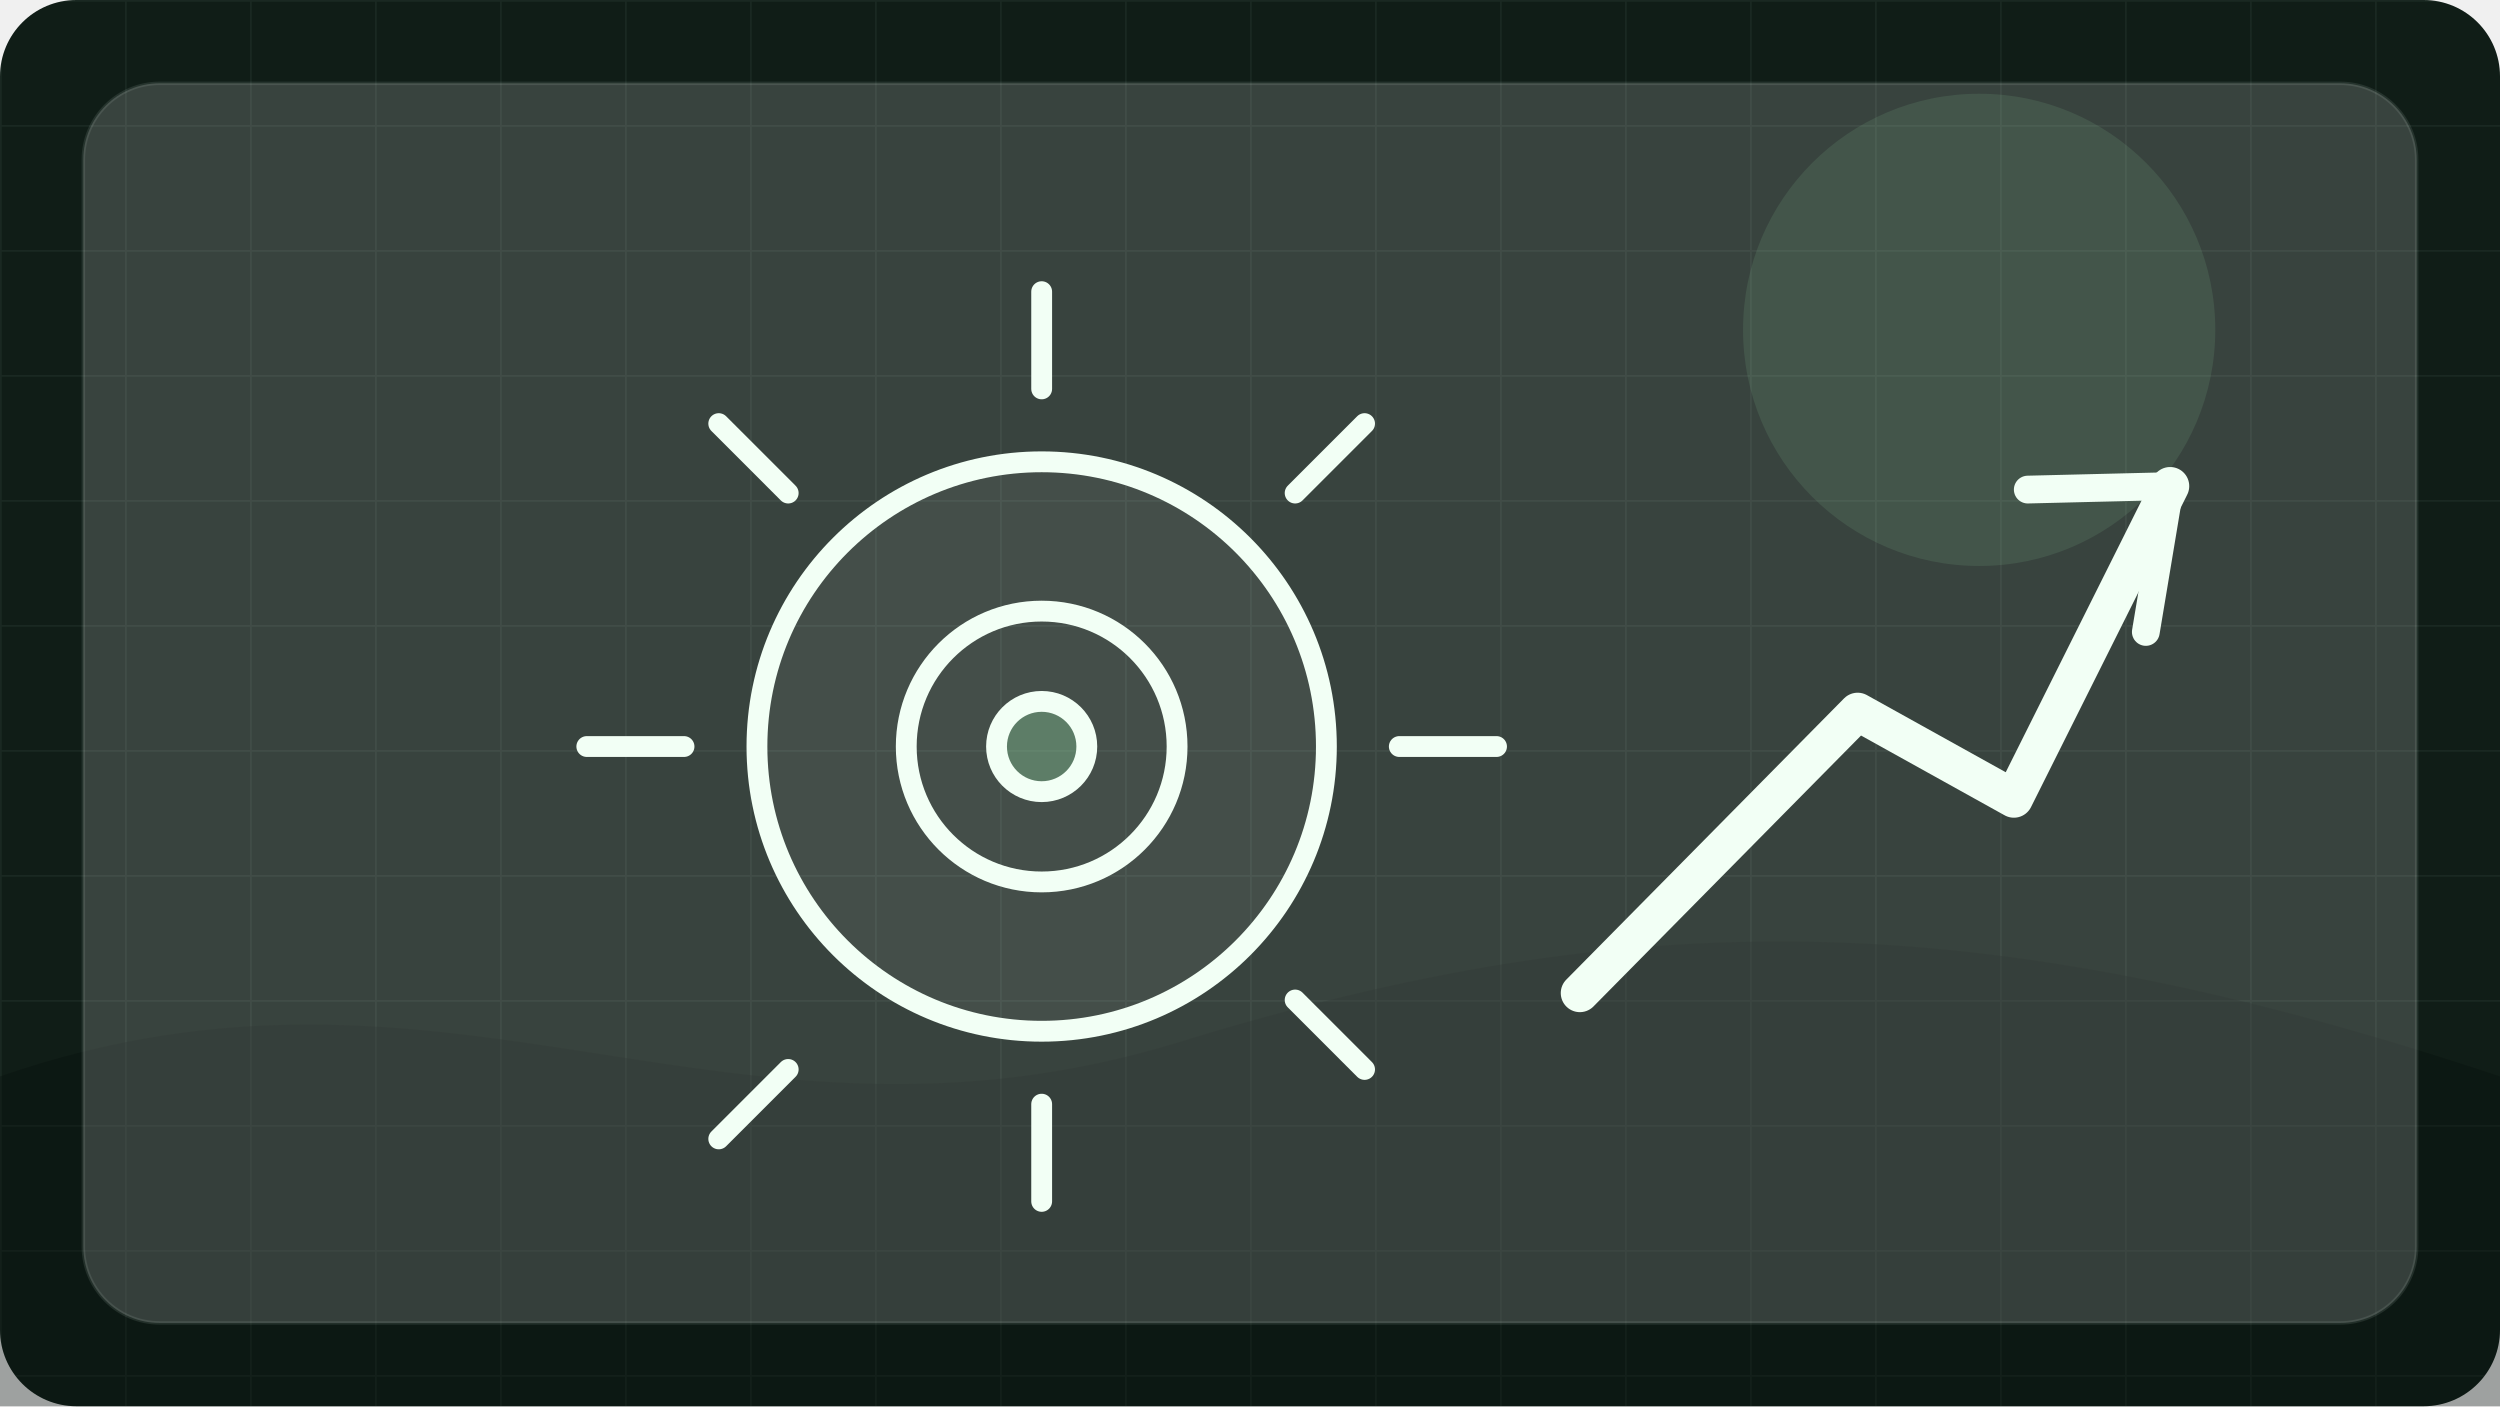
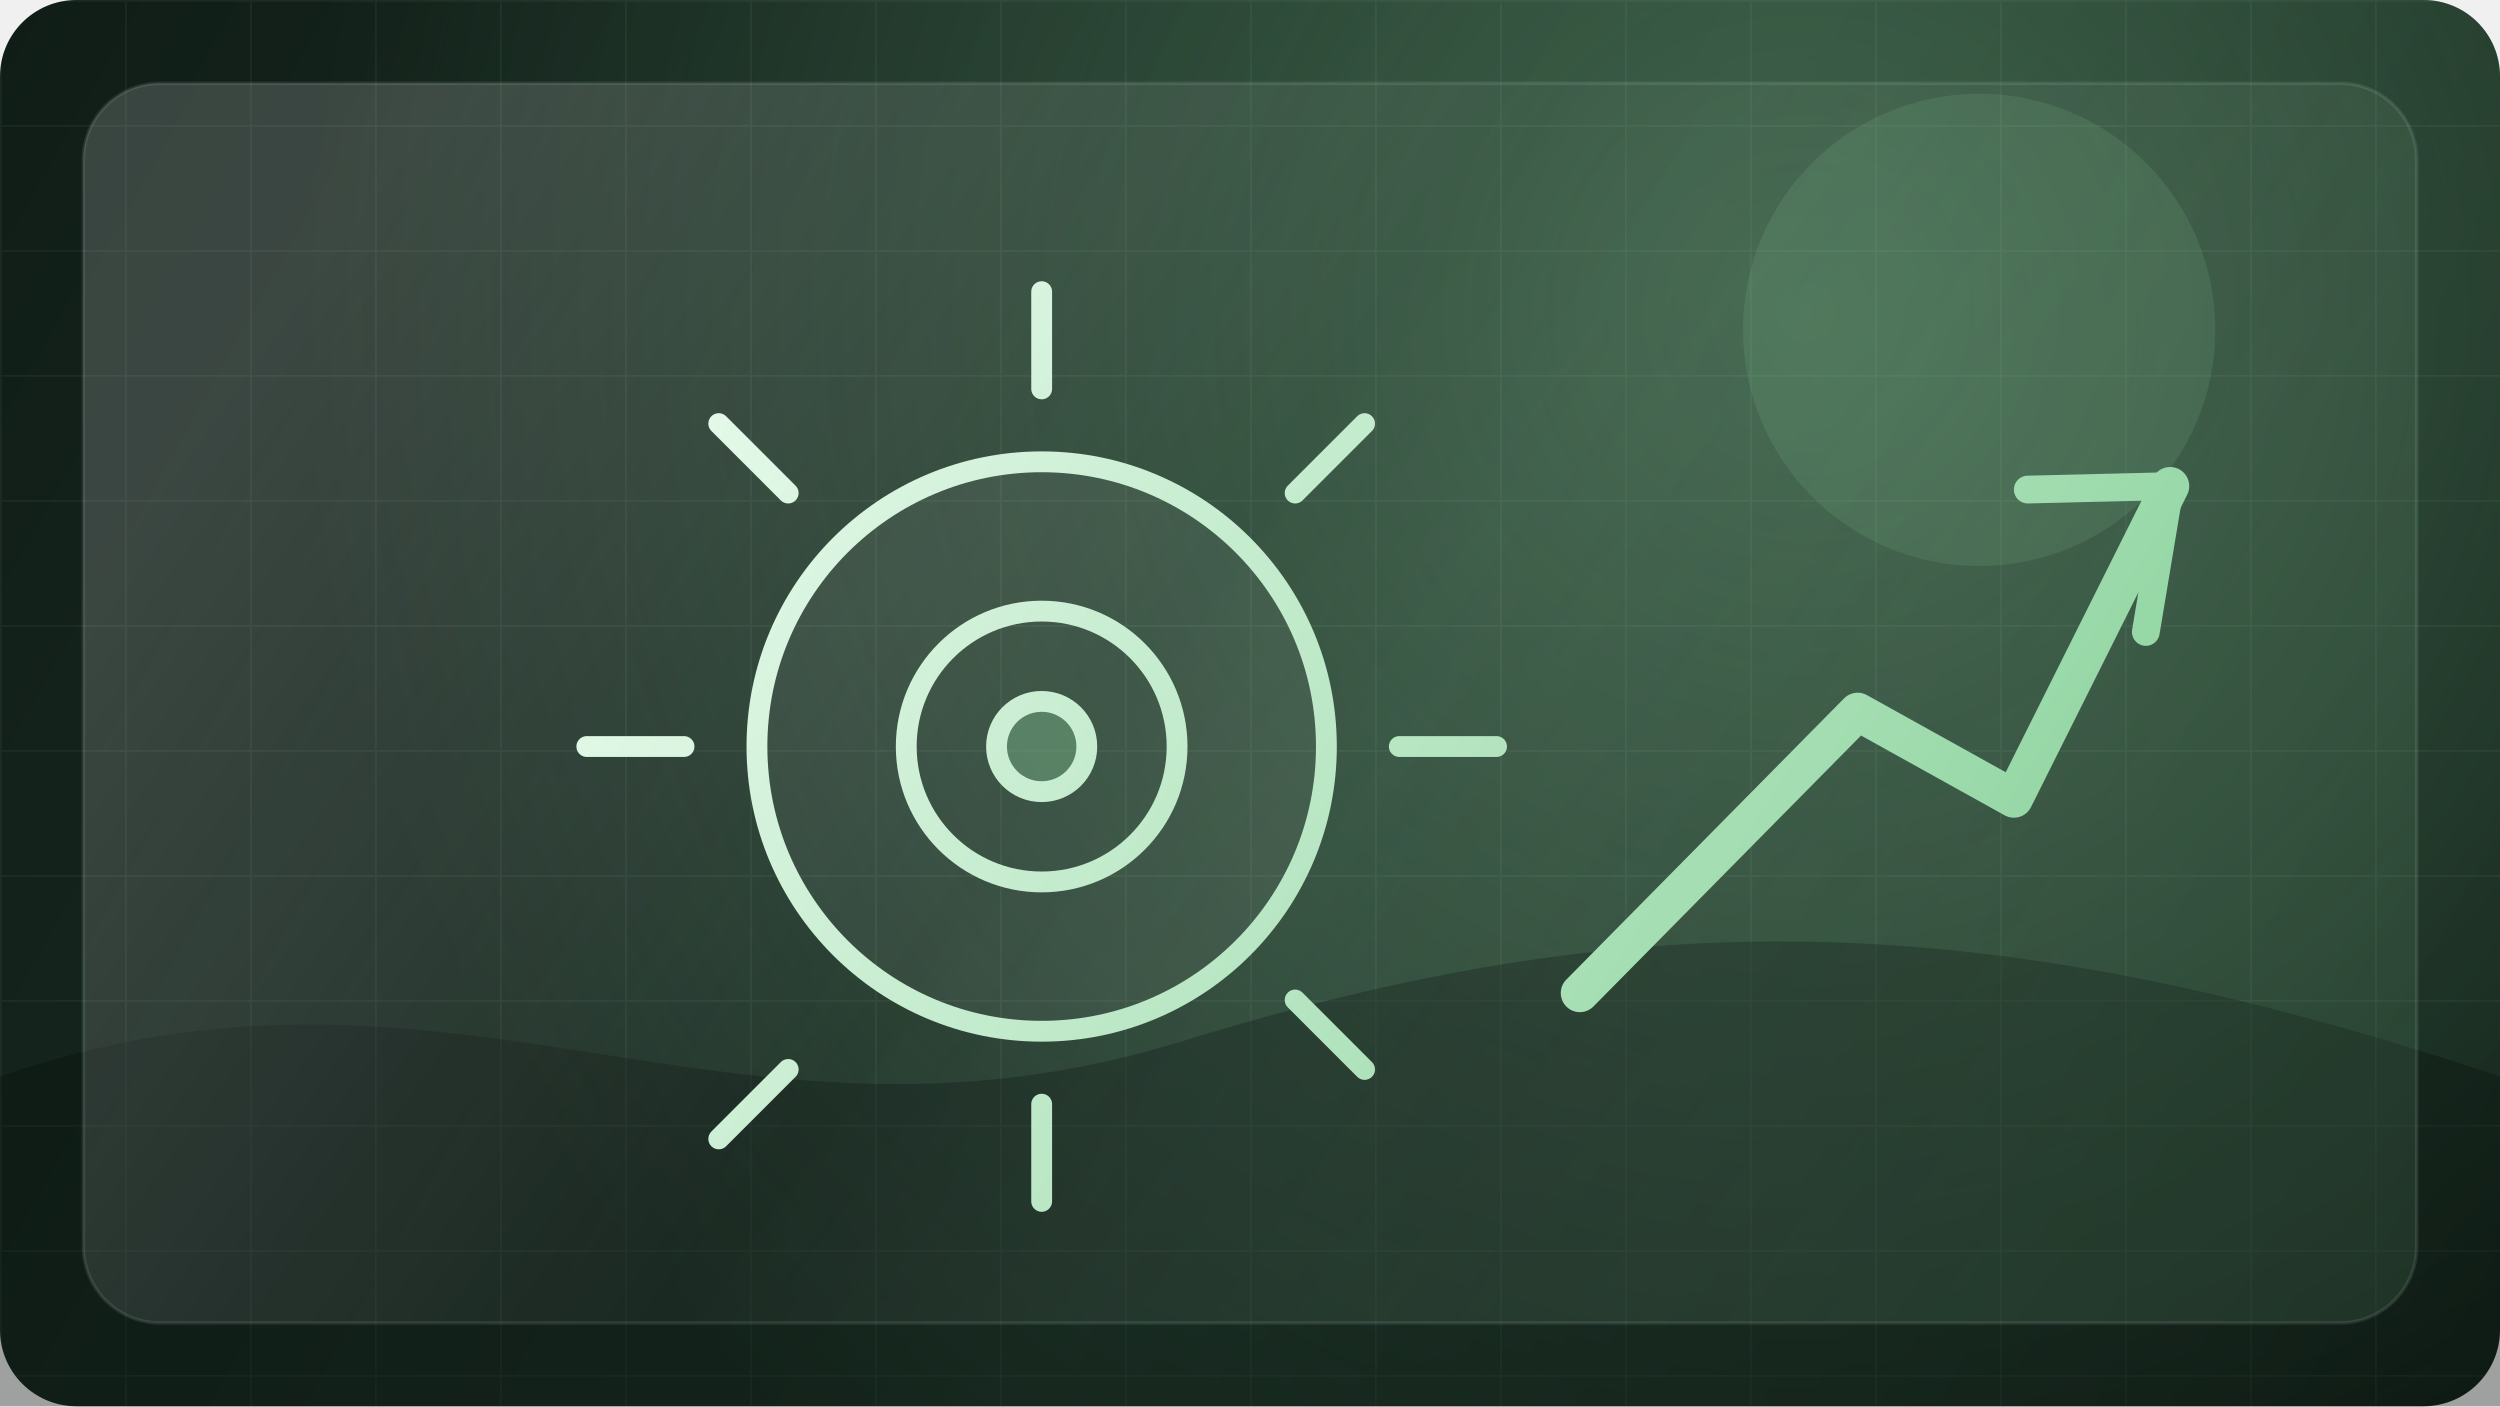
<svg xmlns="http://www.w3.org/2000/svg" width="720" height="405" viewBox="0 0 720 405" fill="none">
  <defs>
-     <linearGradient id="bg" x1="0" y1="0" x2="720" y2="405">
+     <linearGradient id="bg" gradientUnits="userSpaceOnUse" x1="0" y1="0" x2="720" y2="405">
      <stop stop-color="#101d17" />
      <stop offset=".55" stop-color="#1b3025" />
      <stop offset="1" stop-color="#0b1711" />
    </linearGradient>
-     <radialGradient id="glow" cx="0" cy="0" r="1" gradientTransform="matrix(380 210 -210 380 520 90)">
+     <radialGradient id="glow" gradientUnits="userSpaceOnUse" cx="0" cy="0" r="1" gradientTransform="matrix(380 210 -210 380 520 90)">
      <stop stop-color="#8ed49f" stop-opacity=".32" />
      <stop offset="1" stop-color="#8ed49f" stop-opacity="0" />
    </radialGradient>
-     <linearGradient id="glass" x1="120" y1="30" x2="590" y2="370">
+     <linearGradient id="glass" gradientUnits="userSpaceOnUse" x1="120" y1="30" x2="590" y2="370">
      <stop stop-color="#fff" stop-opacity=".17" />
      <stop offset=".45" stop-color="#fff" stop-opacity=".035" />
      <stop offset="1" stop-color="#8ed49f" stop-opacity=".12" />
    </linearGradient>
-     <linearGradient id="stroke" x1="150" y1="70" x2="570" y2="340">
+     <linearGradient id="stroke" gradientUnits="userSpaceOnUse" x1="150" y1="70" x2="570" y2="340">
      <stop stop-color="#f2fff5" />
      <stop offset="1" stop-color="#8ed49f" />
    </linearGradient>
    <pattern id="grid" width="36" height="36" patternUnits="userSpaceOnUse">
      <path d="M36 0H0V36" stroke="#d8f3df" stroke-opacity=".055" />
    </pattern>
  </defs>
  <rect width="720" height="405" rx="22" fill="url(#bg)" />
  <rect width="720" height="405" rx="22" fill="url(#glow)" />
  <rect width="720" height="405" rx="22" fill="url(#grid)" />
  <path d="M0 310C130 265 210 340 340 300S570 260 720 310V405H0V310Z" fill="#07110c" fill-opacity=".35" />
  <rect x="24" y="24" width="672" height="357" rx="22" stroke="#e8fff0" stroke-opacity=".10" fill="url(#glass)" />
  <circle cx="570" cy="95" r="68" fill="#8ed49f" fill-opacity=".13" />
  <g stroke="url(#stroke)" stroke-width="6" stroke-linejoin="round">
    <circle cx="300" cy="215" r="82" fill="#fff" fill-opacity=".06" />
    <circle cx="300" cy="215" r="39" />
    <circle cx="300" cy="215" r="13" fill="#8ed49f" fill-opacity=".35" />
    <path d="M300 112v-28M300 346v-28M197 215h-28M431 215h-28M227 142l-20-20M393 308l-20-20M373 142l20-20M207 328l20-20" stroke-linecap="round" />
    <path d="M455 286 535 205 580 230 625 140" stroke-width="11" stroke-linecap="round" />
    <path d="m584 141 41-1-7 42" stroke-width="8" stroke-linecap="round" />
  </g>
</svg>
